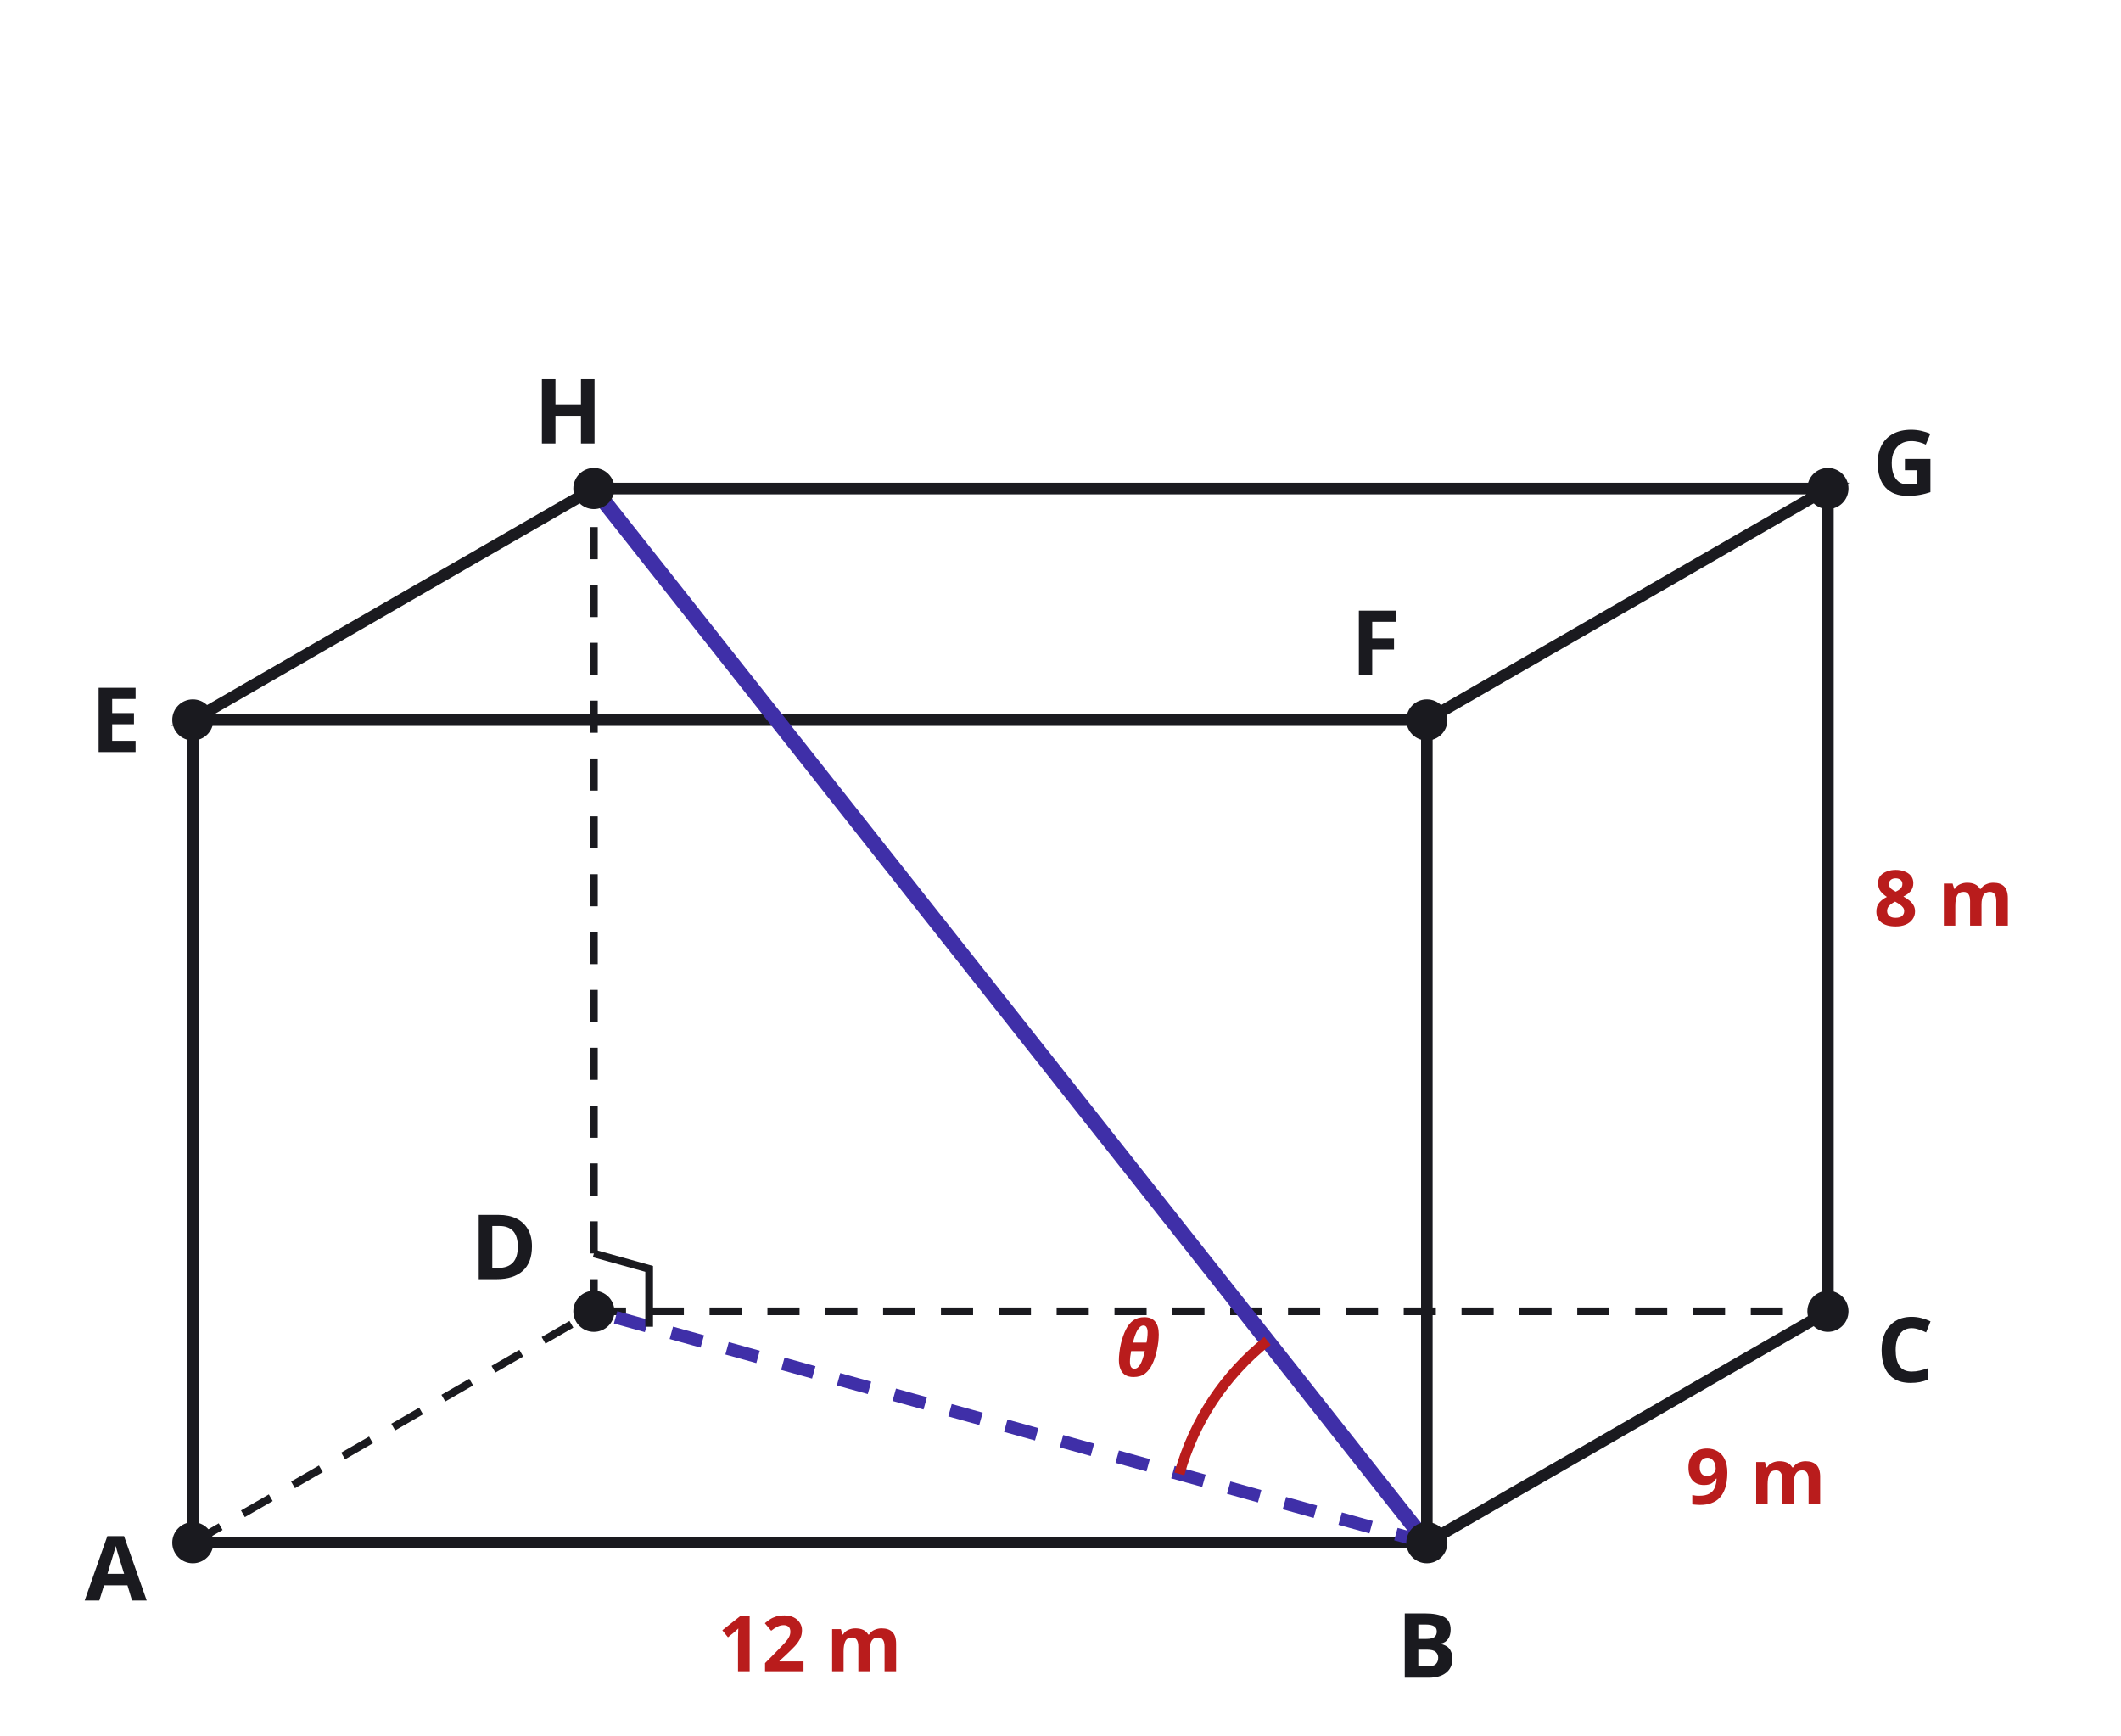
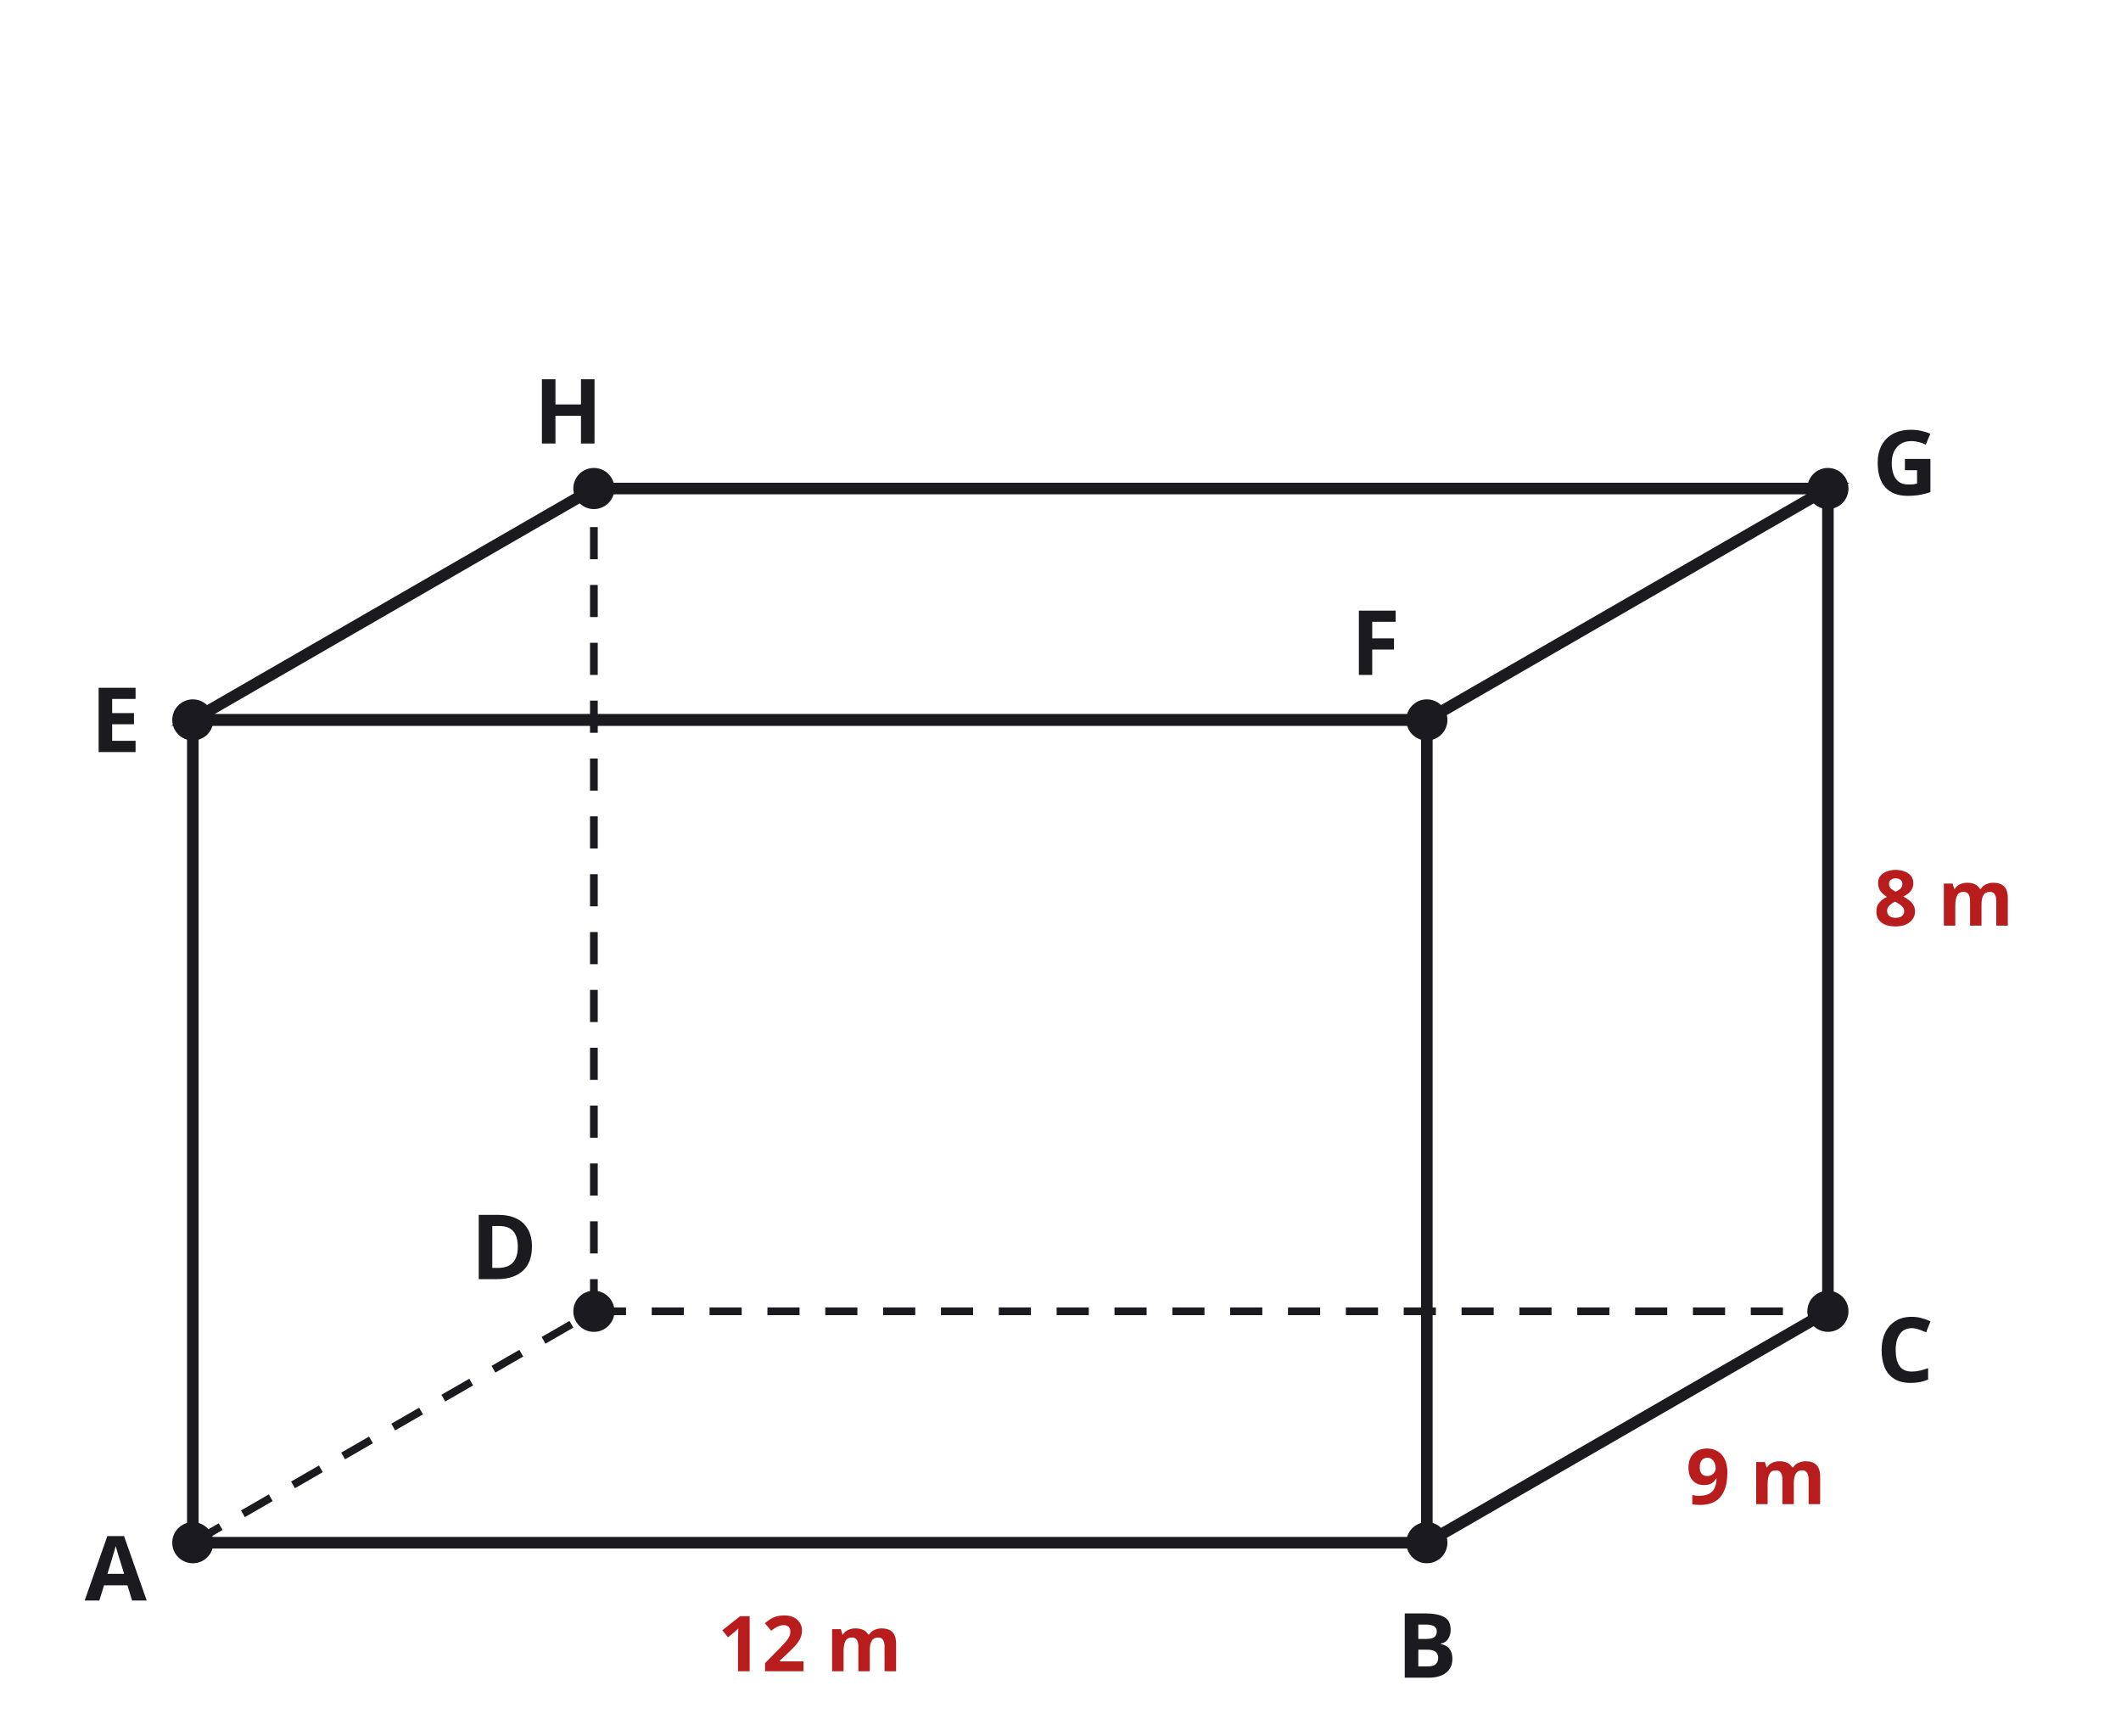
- <svg xmlns="http://www.w3.org/2000/svg" viewBox="0 0 330 270" width="330" height="270" role="img" aria-label="A cuboid room 12 metres long, 9 metres wide and 8 metres high; the room diagonal B H makes an angle theta with the floor diagonal B D beneath it, with a right angle at D">
+ <svg xmlns="http://www.w3.org/2000/svg" viewBox="0 0 330 270" width="330" height="270" role="img" aria-label="A cuboid room A B C D E F G H, 12 metres long, 9 metres wide and 8 metres high">
  <path d="M30.0 240.0 L222.0 240.0 L222.0 112.0 L30.0 112.0 Z" fill="none" stroke="#1a1a1f" stroke-width="1.8" />
  <path d="M222.0 240.0 L284.4 204.0" fill="none" stroke="#1a1a1f" stroke-width="1.8" />
  <path d="M284.4 204.0 L284.4 76.0" fill="none" stroke="#1a1a1f" stroke-width="1.8" />
  <path d="M30.0 112.0 L222.0 112.0 L284.4 76.0 L92.4 76.0 Z" fill="none" stroke="#1a1a1f" stroke-width="1.8" />
  <path d="M30.0 240.0 L92.4 204.0" fill="none" stroke="#1a1a1f" stroke-width="1.2" stroke-dasharray="5 4" />
  <path d="M92.4 204.0 L284.4 204.0" fill="none" stroke="#1a1a1f" stroke-width="1.2" stroke-dasharray="5 4" />
  <path d="M92.4 204.0 L92.4 76.0" fill="none" stroke="#1a1a1f" stroke-width="1.2" stroke-dasharray="5 4" />
-   <path d="M222.0 240.0 L92.4 204.0" fill="none" stroke="#3f2fa8" stroke-width="2.0" stroke-dasharray="5 4" />
-   <path d="M222.0 240.0 L92.4 76.0" fill="none" stroke="#3f2fa8" stroke-width="2.4" />
-   <path d="M101.0 206.4 L101.0 197.4 L92.4 195.0" fill="none" stroke="#1a1a1f" stroke-width="1.2" />
-   <path d="M183.5 229.3 A40.0 40.0 0 0 1 197.2 208.6" fill="none" stroke="#b91c1c" stroke-width="1.6" />
-   <text x="177.0" y="214.1" font-family="system-ui, sans-serif" font-size="12" font-weight="700" fill="#b91c1c" text-anchor="middle" font-style="italic">θ</text>
  <circle cx="30.0" cy="240.0" r="3.2" fill="#1a1a1f" />
  <text x="18.0" y="249.0" font-family="system-ui, sans-serif" font-size="14" font-weight="700" fill="#1a1a1f" text-anchor="middle">A</text>
  <circle cx="222.0" cy="240.0" r="3.2" fill="#1a1a1f" />
  <text x="222.0" y="261.0" font-family="system-ui, sans-serif" font-size="14" font-weight="700" fill="#1a1a1f" text-anchor="middle">B</text>
  <circle cx="284.4" cy="204.0" r="3.2" fill="#1a1a1f" />
  <text x="296.4" y="215.0" font-family="system-ui, sans-serif" font-size="14" font-weight="700" fill="#1a1a1f" text-anchor="middle">C</text>
  <circle cx="92.4" cy="204.0" r="3.2" fill="#1a1a1f" />
  <text x="78.4" y="199.0" font-family="system-ui, sans-serif" font-size="14" font-weight="700" fill="#1a1a1f" text-anchor="middle">D</text>
  <circle cx="30.0" cy="112.0" r="3.2" fill="#1a1a1f" />
  <text x="18.0" y="117.0" font-family="system-ui, sans-serif" font-size="14" font-weight="700" fill="#1a1a1f" text-anchor="middle">E</text>
  <circle cx="222.0" cy="112.0" r="3.2" fill="#1a1a1f" />
  <text x="214.0" y="105.0" font-family="system-ui, sans-serif" font-size="14" font-weight="700" fill="#1a1a1f" text-anchor="middle">F</text>
  <circle cx="284.4" cy="76.0" r="3.2" fill="#1a1a1f" />
  <text x="296.4" y="77.0" font-family="system-ui, sans-serif" font-size="14" font-weight="700" fill="#1a1a1f" text-anchor="middle">G</text>
  <circle cx="92.4" cy="76.0" r="3.2" fill="#1a1a1f" />
  <text x="88.4" y="69.0" font-family="system-ui, sans-serif" font-size="14" font-weight="700" fill="#1a1a1f" text-anchor="middle">H</text>
  <text x="126.0" y="260.0" font-family="system-ui, sans-serif" font-size="12" font-weight="700" fill="#b91c1c" text-anchor="middle">12 m</text>
  <text x="273.2" y="234.0" font-family="system-ui, sans-serif" font-size="12" font-weight="700" fill="#b91c1c" text-anchor="middle">9 m</text>
  <text x="302.4" y="144.0" font-family="system-ui, sans-serif" font-size="12" font-weight="700" fill="#b91c1c" text-anchor="middle">8 m</text>
</svg>
